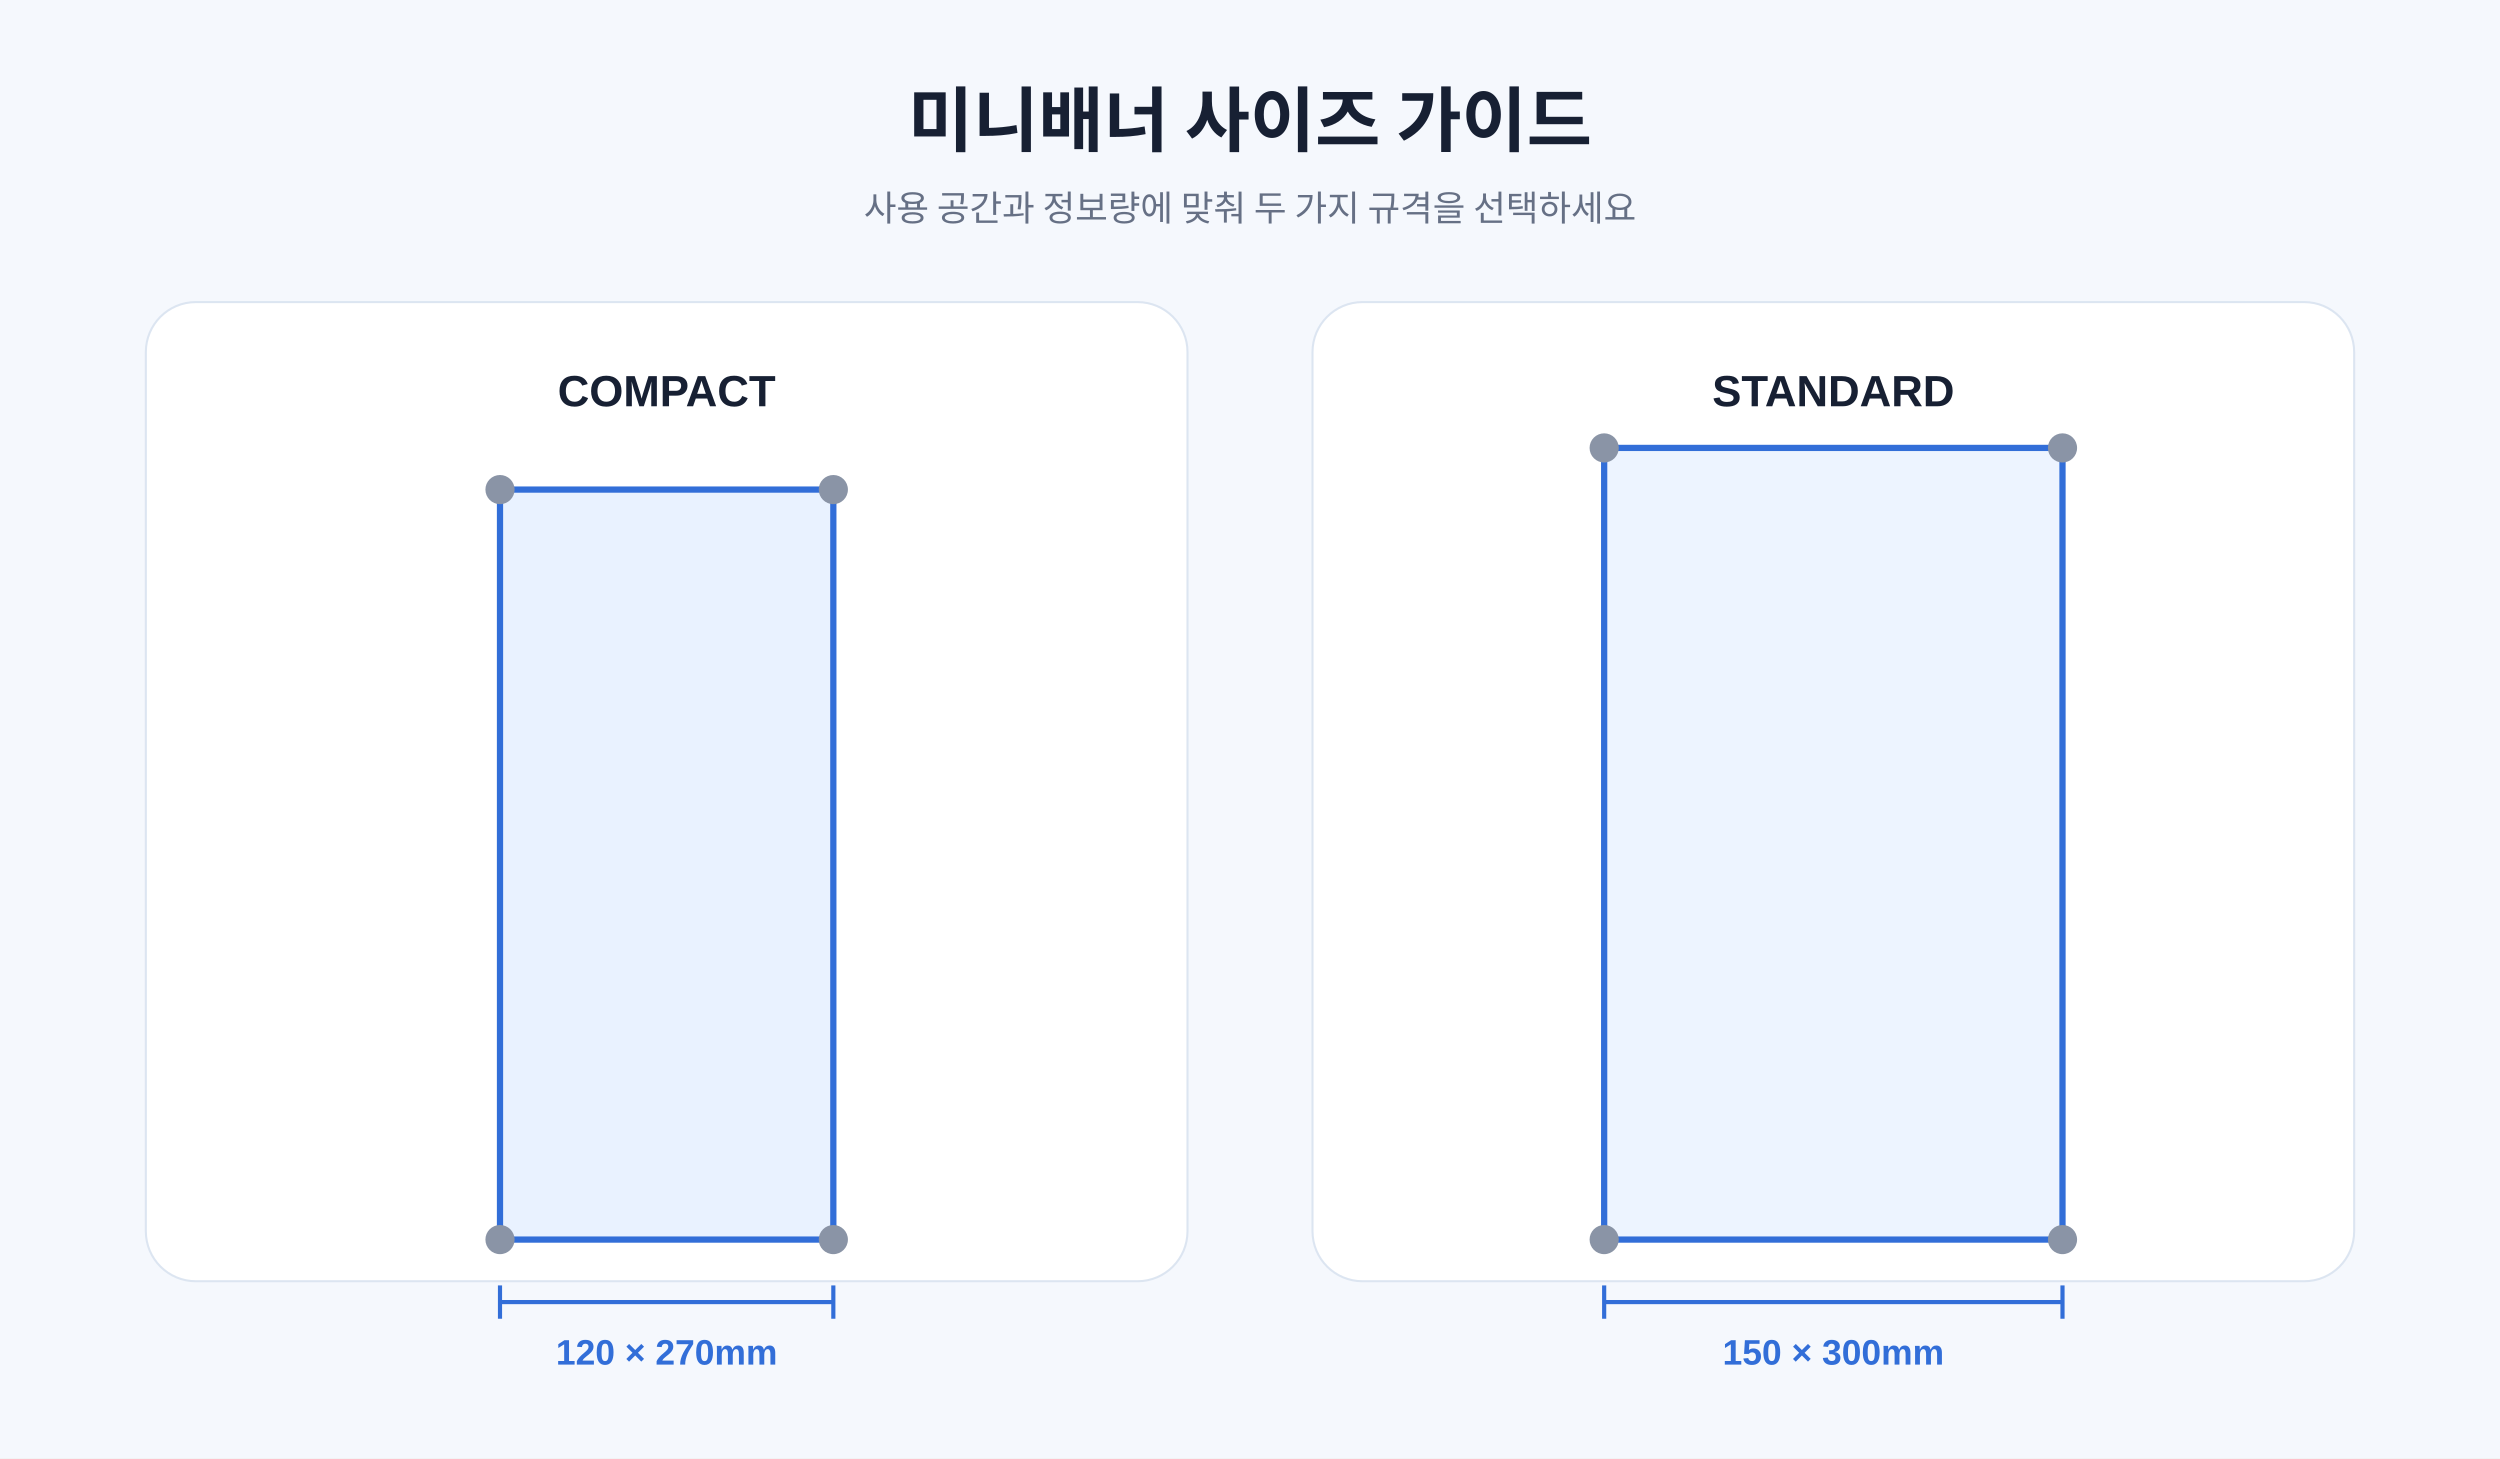
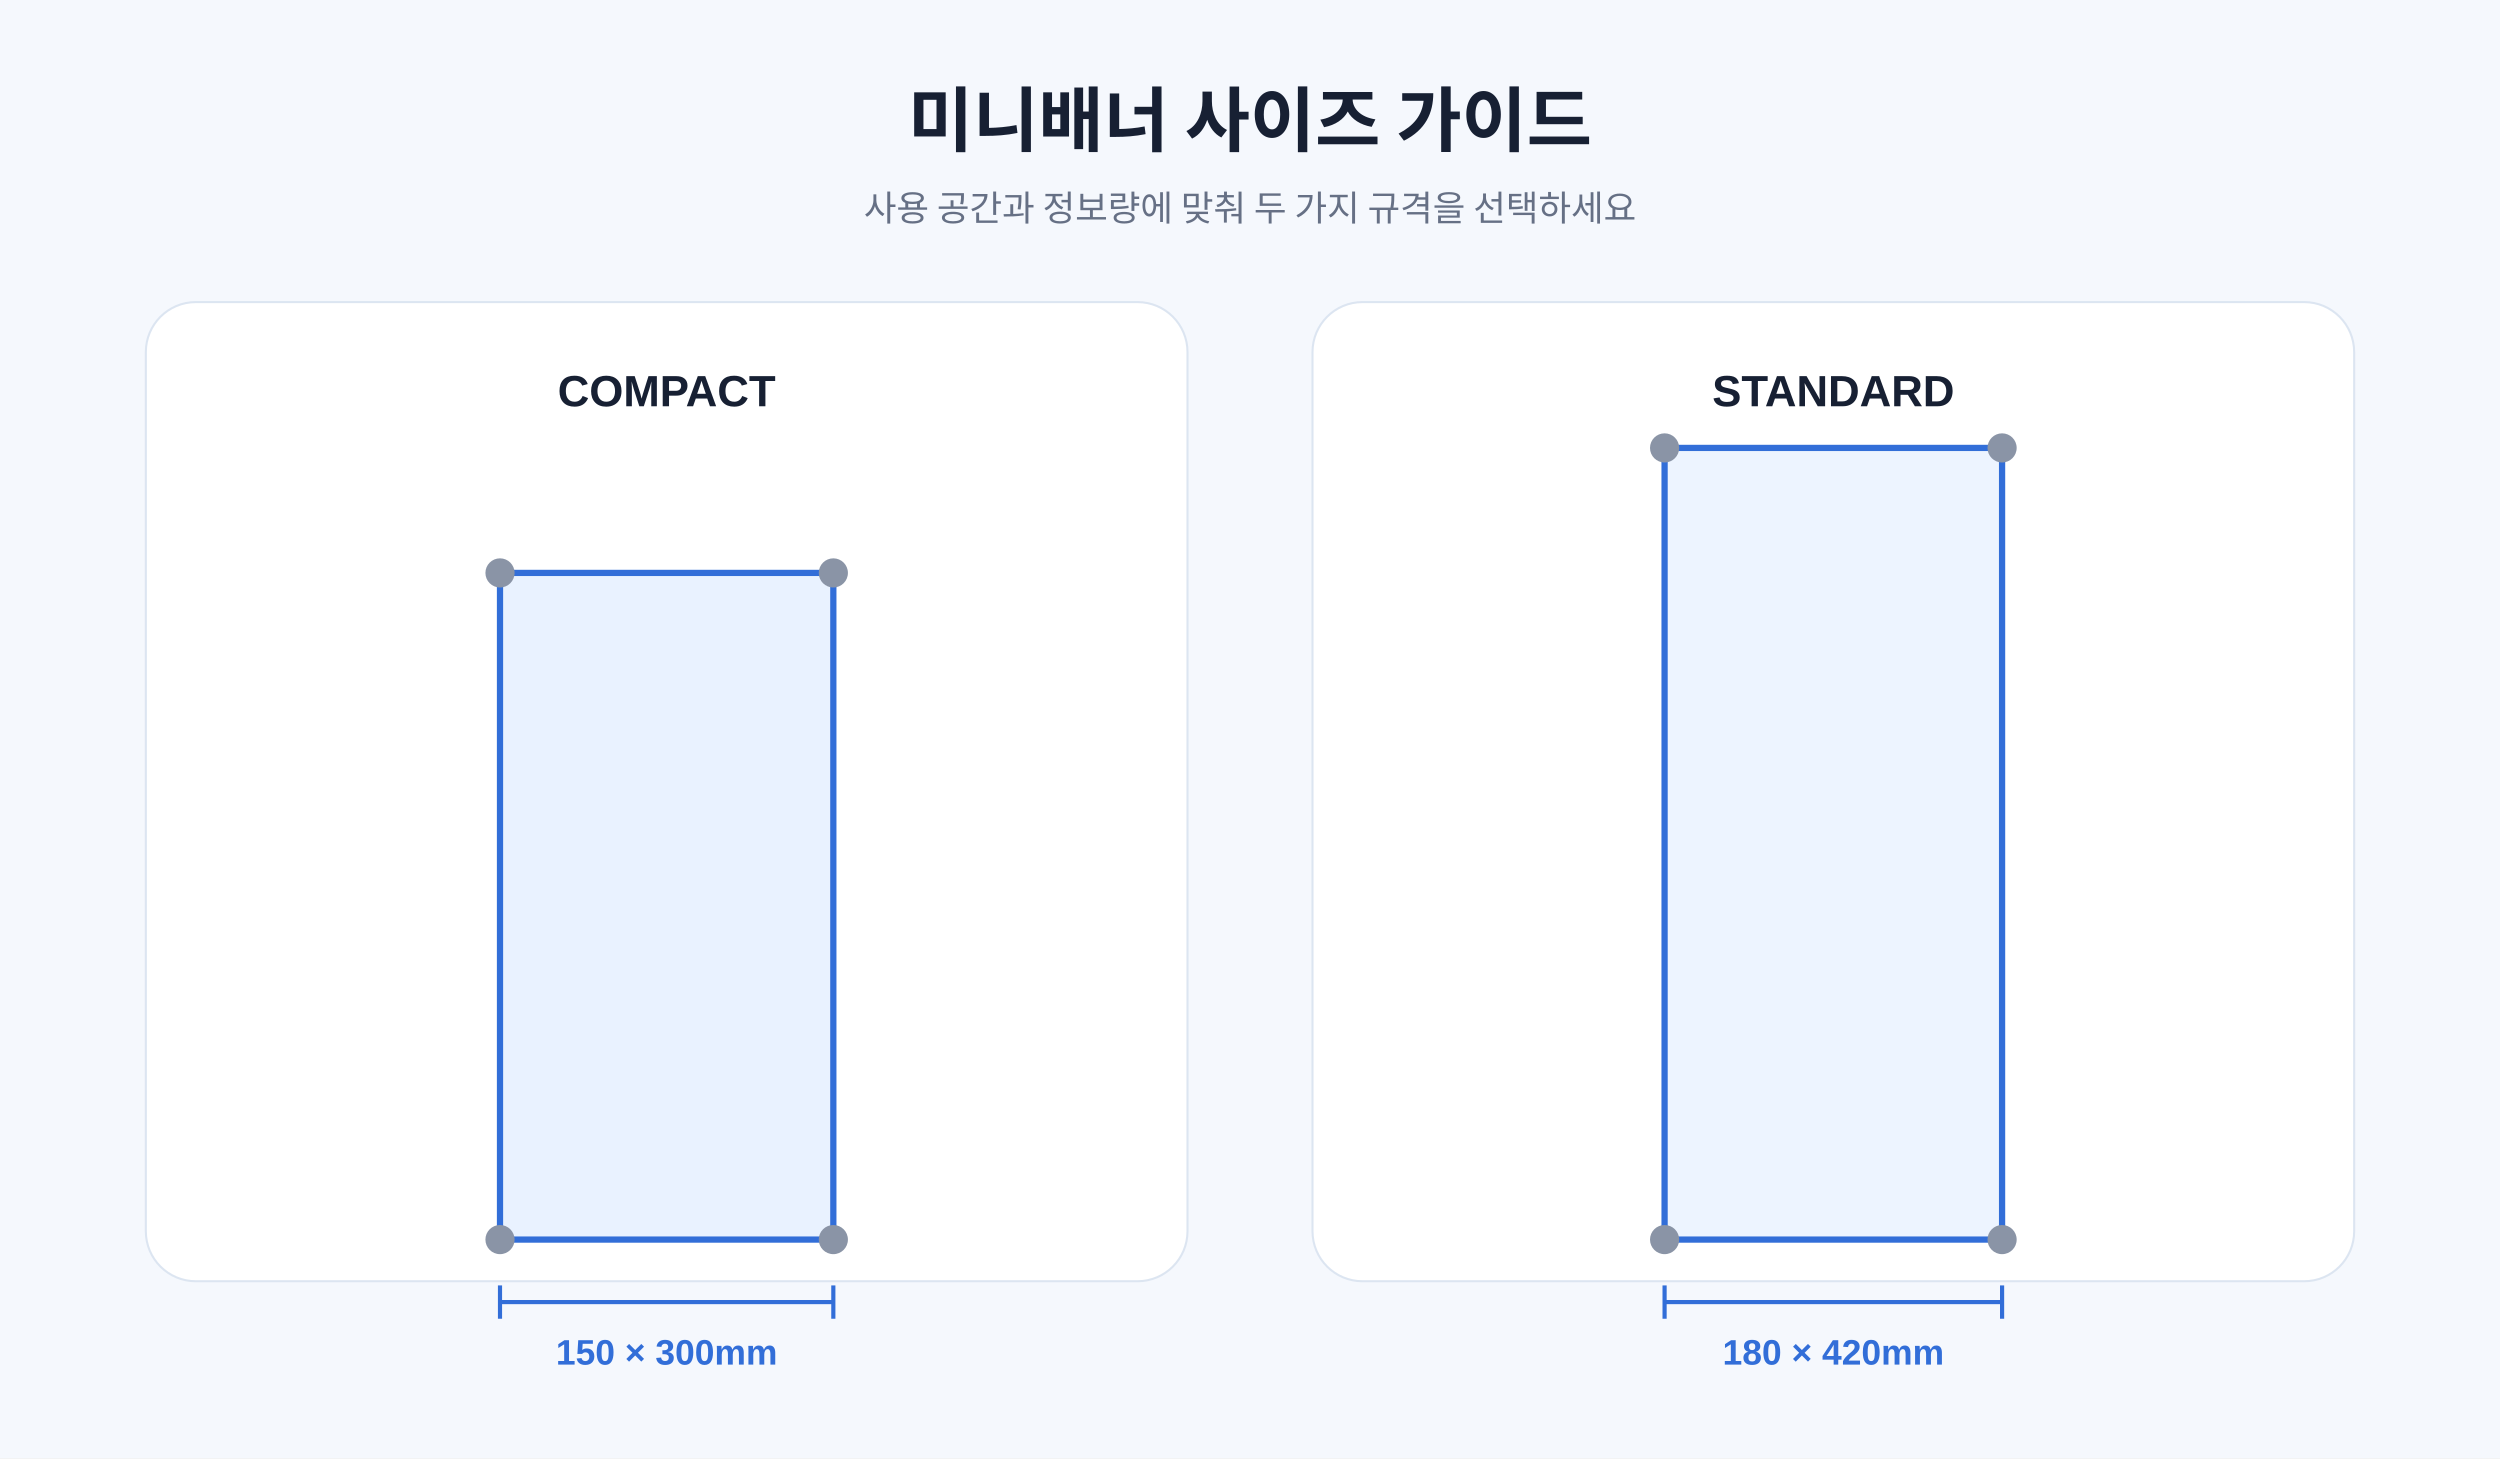
<svg xmlns="http://www.w3.org/2000/svg" width="1200" height="700" viewBox="0 0 1200 700">
  <rect width="1200" height="700" fill="#f5f8fd" />
  <text x="600" y="70" text-anchor="middle" font-family="Pretendard, 'Noto Sans KR', Arial, sans-serif" font-size="34" font-weight="800" fill="#172033">미니배너 사이즈 가이드</text>
  <text x="600" y="106" text-anchor="middle" font-family="Pretendard, 'Noto Sans KR', Arial, sans-serif" font-size="17" fill="#667085">사용 공간과 정보량에 맞춰 두 가지 규격을 선택하세요</text>
  <rect x="70" y="145" width="500" height="470" rx="24" fill="#ffffff" stroke="#dce5f1" />
  <text x="320" y="195" text-anchor="middle" font-family="Pretendard, 'Noto Sans KR', Arial, sans-serif" font-size="21" font-weight="800" fill="#172033">COMPACT</text>
-   <rect x="240" y="235" width="160" height="360" fill="#e9f2ff" stroke="#326ed8" stroke-width="3" />
-   <circle cx="240" cy="235" r="7" fill="#8a94a6" />
-   <circle cx="400" cy="235" r="7" fill="#8a94a6" />
+   <rect x="240" y="275" width="160" height="320" fill="#e9f2ff" stroke="#326ed8" stroke-width="3" />
+   <circle cx="240" cy="275" r="7" fill="#8a94a6" />
+   <circle cx="400" cy="275" r="7" fill="#8a94a6" />
  <circle cx="240" cy="595" r="7" fill="#8a94a6" />
  <circle cx="400" cy="595" r="7" fill="#8a94a6" />
  <line x1="240" y1="625" x2="400" y2="625" stroke="#326ed8" stroke-width="2" />
  <line x1="240" y1="617" x2="240" y2="633" stroke="#326ed8" stroke-width="2" />
  <line x1="400" y1="617" x2="400" y2="633" stroke="#326ed8" stroke-width="2" />
-   <text x="320" y="655" text-anchor="middle" font-family="Pretendard, 'Noto Sans KR', Arial, sans-serif" font-size="17" font-weight="800" fill="#326ed8">120 × 270mm</text>
+   <text x="320" y="655" text-anchor="middle" font-family="Pretendard, 'Noto Sans KR', Arial, sans-serif" font-size="17" font-weight="800" fill="#326ed8">150 × 300mm</text>
  <rect x="630" y="145" width="500" height="470" rx="24" fill="#ffffff" stroke="#dce5f1" />
  <text x="880" y="195" text-anchor="middle" font-family="Pretendard, 'Noto Sans KR', Arial, sans-serif" font-size="21" font-weight="800" fill="#172033">STANDARD</text>
-   <rect x="770" y="215" width="220" height="380" fill="#edf4ff" stroke="#326ed8" stroke-width="3" />
-   <circle cx="770" cy="215" r="7" fill="#8a94a6" />
-   <circle cx="990" cy="215" r="7" fill="#8a94a6" />
-   <circle cx="770" cy="595" r="7" fill="#8a94a6" />
-   <circle cx="990" cy="595" r="7" fill="#8a94a6" />
-   <line x1="770" y1="625" x2="990" y2="625" stroke="#326ed8" stroke-width="2" />
-   <line x1="770" y1="617" x2="770" y2="633" stroke="#326ed8" stroke-width="2" />
-   <line x1="990" y1="617" x2="990" y2="633" stroke="#326ed8" stroke-width="2" />
-   <text x="880" y="655" text-anchor="middle" font-family="Pretendard, 'Noto Sans KR', Arial, sans-serif" font-size="17" font-weight="800" fill="#326ed8">150 × 300mm</text>
+   <rect x="799" y="215" width="162" height="380" fill="#edf4ff" stroke="#326ed8" stroke-width="3" />
+   <circle cx="799" cy="215" r="7" fill="#8a94a6" />
+   <circle cx="961" cy="215" r="7" fill="#8a94a6" />
+   <circle cx="799" cy="595" r="7" fill="#8a94a6" />
+   <circle cx="961" cy="595" r="7" fill="#8a94a6" />
+   <line x1="799" y1="625" x2="961" y2="625" stroke="#326ed8" stroke-width="2" />
+   <line x1="799" y1="617" x2="799" y2="633" stroke="#326ed8" stroke-width="2" />
+   <line x1="961" y1="617" x2="961" y2="633" stroke="#326ed8" stroke-width="2" />
+   <text x="880" y="655" text-anchor="middle" font-family="Pretendard, 'Noto Sans KR', Arial, sans-serif" font-size="17" font-weight="800" fill="#326ed8">180 × 420mm</text>
</svg>
